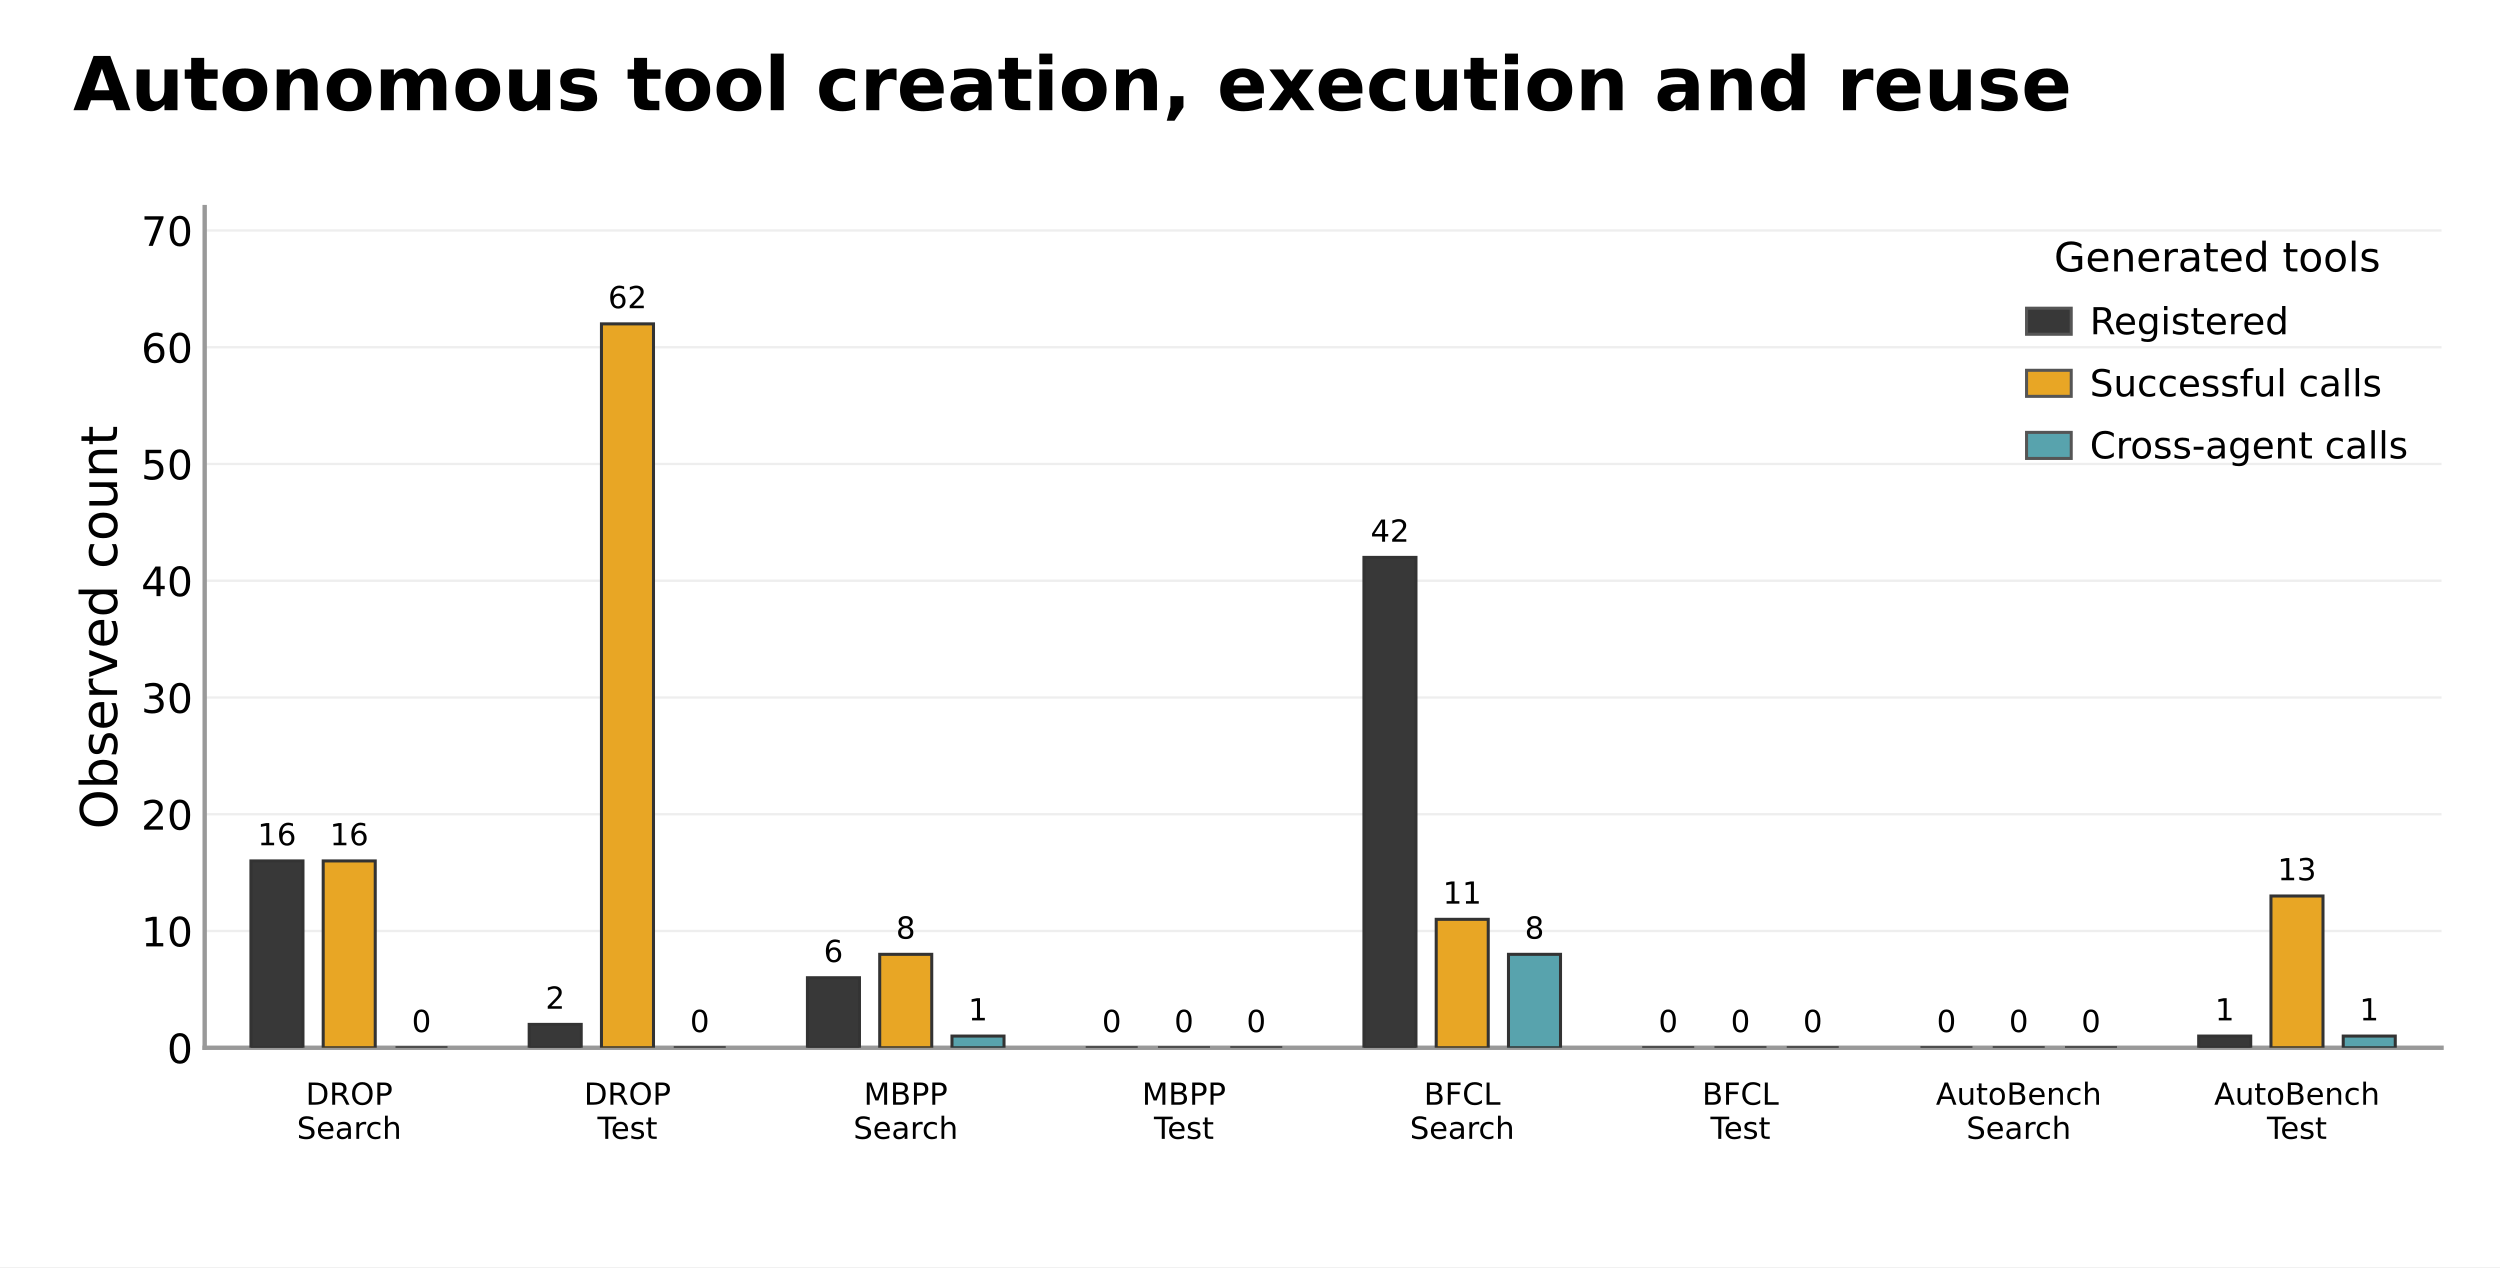
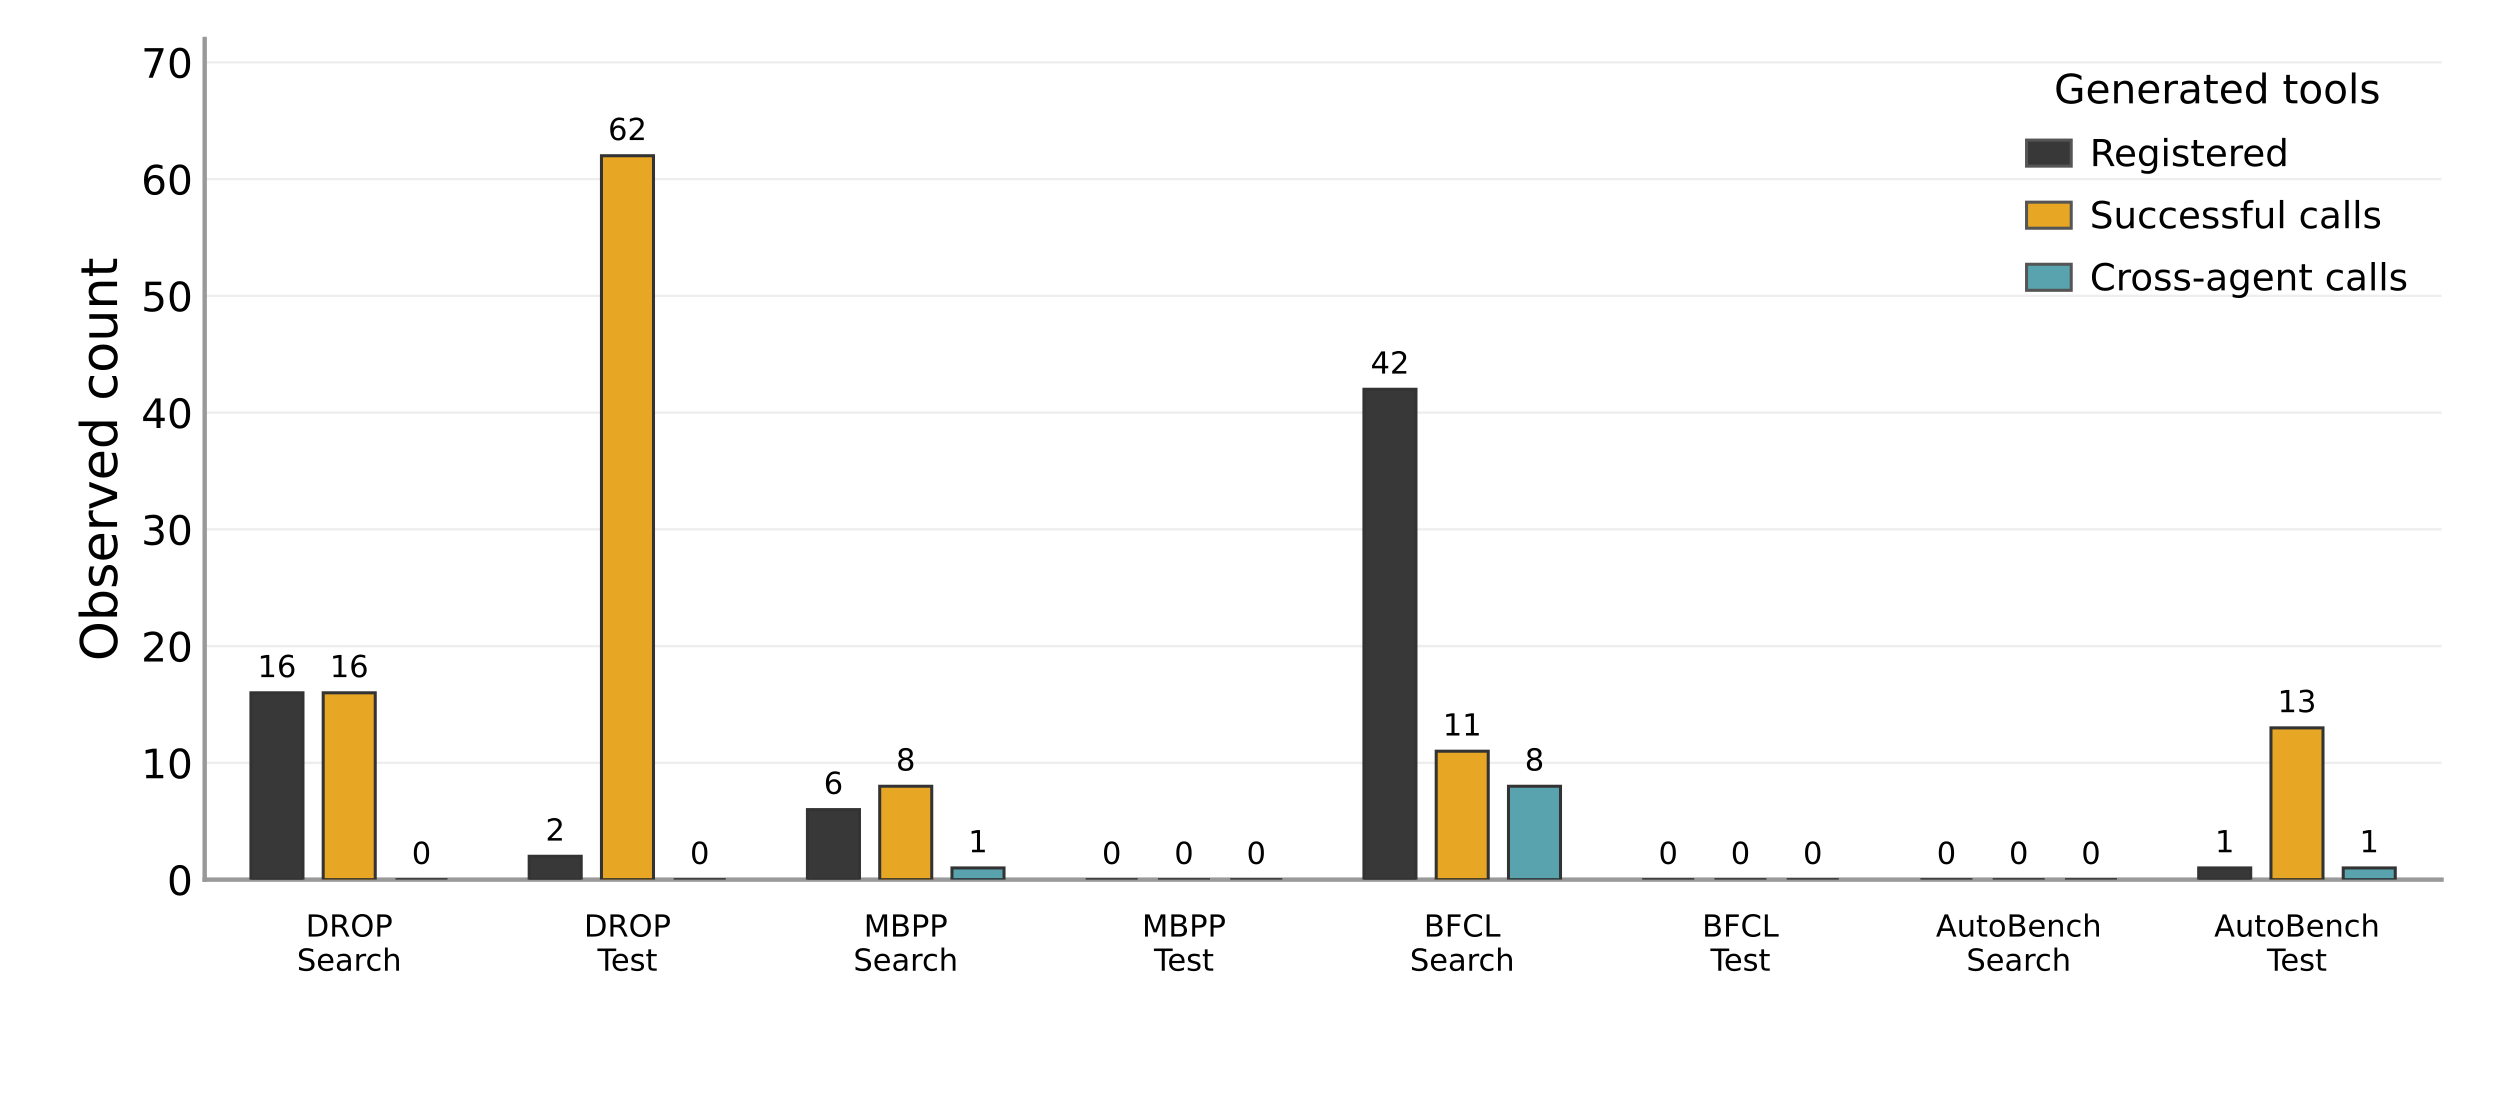
- <svg xmlns="http://www.w3.org/2000/svg" width="738.72pt" height="374.4pt" viewBox="0 0 738.72 374.4" version="1.1">
+ <svg xmlns="http://www.w3.org/2000/svg" width="738.72pt" height="324.72pt" viewBox="0 0 738.72 324.72" version="1.1">
  <defs>
    <style type="text/css">*{stroke-linejoin: round; stroke-linecap: butt}</style>
  </defs>
  <g id="figure_1">
    <g id="patch_1">
-       <path d="M 0 374.4 L 738.72 374.4 L 738.72 0 L 0 0 z " style="fill: #ffffff" />
+       <path d="M 0 324.72 L 738.72 324.72 L 738.72 0 L 0 0 z " style="fill: #ffffff" />
    </g>
    <g id="axes_1">
      <g id="patch_2">
-         <path d="M 60.48 309.6 L 721.44 309.6 L 721.44 61.2 L 60.48 61.2 z " style="fill: #ffffff" />
+         <path d="M 60.48 259.92 L 721.44 259.92 L 721.44 11.52 L 60.48 11.52 z " style="fill: #ffffff" />
      </g>
      <g id="matplotlib.axis_1">
        <g id="xtick_1">
          <g id="line2d_1" />
          <g id="text_1">
-             <text style="font-size: 9px; font-family: 'DejaVu Sans'" transform="translate(90.34397 326.4386)">DROP</text>
-             <text style="font-size: 9px; font-family: 'DejaVu Sans'" transform="translate(87.73327 336.5166)">Search</text>
+             <text style="font-size: 9px; font-family: 'DejaVu Sans'" transform="translate(90.34397 276.7586)">DROP</text>
+             <text style="font-size: 9px; font-family: 'DejaVu Sans'" transform="translate(87.73327 286.8366)">Search</text>
          </g>
        </g>
        <g id="xtick_2">
          <g id="line2d_2" />
          <g id="text_2">
-             <text style="font-size: 9px; font-family: 'DejaVu Sans'" transform="translate(172.5635 326.4386)">DROP</text>
-             <text style="font-size: 9px; font-family: 'DejaVu Sans'" transform="translate(176.5503 336.5166)">Test</text>
+             <text style="font-size: 9px; font-family: 'DejaVu Sans'" transform="translate(172.5635 276.7586)">DROP</text>
+             <text style="font-size: 9px; font-family: 'DejaVu Sans'" transform="translate(176.5503 286.8366)">Test</text>
          </g>
        </g>
        <g id="xtick_3">
          <g id="line2d_3" />
          <g id="text_3">
-             <text style="font-size: 9px; font-family: 'DejaVu Sans'" transform="translate(255.2338 326.4386)">MBPP</text>
-             <text style="font-size: 9px; font-family: 'DejaVu Sans'" transform="translate(252.1724 336.5166)">Search</text>
+             <text style="font-size: 9px; font-family: 'DejaVu Sans'" transform="translate(255.2338 276.7586)">MBPP</text>
+             <text style="font-size: 9px; font-family: 'DejaVu Sans'" transform="translate(252.1724 286.8366)">Search</text>
          </g>
        </g>
        <g id="xtick_4">
          <g id="line2d_4" />
          <g id="text_4">
-             <text style="font-size: 9px; font-family: 'DejaVu Sans'" transform="translate(337.4534 326.4386)">MBPP</text>
-             <text style="font-size: 9px; font-family: 'DejaVu Sans'" transform="translate(340.9894 336.5166)">Test</text>
+             <text style="font-size: 9px; font-family: 'DejaVu Sans'" transform="translate(337.4534 276.7586)">MBPP</text>
+             <text style="font-size: 9px; font-family: 'DejaVu Sans'" transform="translate(340.9894 286.8366)">Test</text>
          </g>
        </g>
        <g id="xtick_5">
          <g id="line2d_5" />
          <g id="text_5">
-             <text style="font-size: 9px; font-family: 'DejaVu Sans'" transform="translate(420.7446 326.4386)">BFCL</text>
-             <text style="font-size: 9px; font-family: 'DejaVu Sans'" transform="translate(416.6116 336.5166)">Search</text>
+             <text style="font-size: 9px; font-family: 'DejaVu Sans'" transform="translate(420.7446 276.7586)">BFCL</text>
+             <text style="font-size: 9px; font-family: 'DejaVu Sans'" transform="translate(416.6116 286.8366)">Search</text>
          </g>
        </g>
        <g id="xtick_6">
          <g id="line2d_6" />
          <g id="text_6">
-             <text style="font-size: 9px; font-family: 'DejaVu Sans'" transform="translate(502.9641 326.4386)">BFCL</text>
-             <text style="font-size: 9px; font-family: 'DejaVu Sans'" transform="translate(505.4286 336.5166)">Test</text>
+             <text style="font-size: 9px; font-family: 'DejaVu Sans'" transform="translate(502.9641 276.7586)">BFCL</text>
+             <text style="font-size: 9px; font-family: 'DejaVu Sans'" transform="translate(505.4286 286.8366)">Test</text>
          </g>
        </g>
        <g id="xtick_7">
          <g id="line2d_7" />
          <g id="text_7">
-             <text style="font-size: 9px; font-family: 'DejaVu Sans'" transform="translate(572.0268 326.4386)">AutoBench</text>
-             <text style="font-size: 9px; font-family: 'DejaVu Sans'" transform="translate(581.0507 336.5166)">Search</text>
+             <text style="font-size: 9px; font-family: 'DejaVu Sans'" transform="translate(572.0268 276.7586)">AutoBench</text>
+             <text style="font-size: 9px; font-family: 'DejaVu Sans'" transform="translate(581.0507 286.8366)">Search</text>
          </g>
        </g>
        <g id="xtick_8">
          <g id="line2d_8" />
          <g id="text_8">
-             <text style="font-size: 9px; font-family: 'DejaVu Sans'" transform="translate(654.2464 326.4386)">AutoBench</text>
-             <text style="font-size: 9px; font-family: 'DejaVu Sans'" transform="translate(669.8677 336.5166)">Test</text>
+             <text style="font-size: 9px; font-family: 'DejaVu Sans'" transform="translate(654.2464 276.7586)">AutoBench</text>
+             <text style="font-size: 9px; font-family: 'DejaVu Sans'" transform="translate(669.8677 286.8366)">Test</text>
          </g>
        </g>
      </g>
      <g id="matplotlib.axis_2">
        <g id="ytick_1">
          <g id="line2d_9">
-             <path d="M 60.48 309.6 L 721.44 309.6 " clip-path="url(#p755434960f)" style="fill: none; stroke: #eeeeee; stroke-width: 0.7; stroke-linecap: square" />
+             <path d="M 60.48 259.92 L 721.44 259.92 " clip-path="url(#p2a95271c66)" style="fill: none; stroke: #eeeeee; stroke-width: 0.7; stroke-linecap: square" />
          </g>
          <g id="line2d_10" />
          <g id="text_9">
-             <text style="font-size: 12px; font-family: 'DejaVu Sans'; text-anchor: end" x="56.98" y="314.159" transform="rotate(-0 56.98 314.1591)">0</text>
+             <text style="font-size: 12px; font-family: 'DejaVu Sans'; text-anchor: end" x="56.98" y="264.479" transform="rotate(-0 56.98 264.4791)">0</text>
          </g>
        </g>
        <g id="ytick_2">
          <g id="line2d_11">
-             <path d="M 60.48 275.1 L 721.44 275.1 " clip-path="url(#p755434960f)" style="fill: none; stroke: #eeeeee; stroke-width: 0.7; stroke-linecap: square" />
+             <path d="M 60.48 225.42 L 721.44 225.42 " clip-path="url(#p2a95271c66)" style="fill: none; stroke: #eeeeee; stroke-width: 0.7; stroke-linecap: square" />
          </g>
          <g id="line2d_12" />
          <g id="text_10">
-             <text style="font-size: 12px; font-family: 'DejaVu Sans'; text-anchor: end" x="56.98" y="279.659" transform="rotate(-0 56.98 279.6591)">10</text>
+             <text style="font-size: 12px; font-family: 'DejaVu Sans'; text-anchor: end" x="56.98" y="229.979" transform="rotate(-0 56.98 229.9791)">10</text>
          </g>
        </g>
        <g id="ytick_3">
          <g id="line2d_13">
-             <path d="M 60.48 240.6 L 721.44 240.6 " clip-path="url(#p755434960f)" style="fill: none; stroke: #eeeeee; stroke-width: 0.7; stroke-linecap: square" />
+             <path d="M 60.48 190.92 L 721.44 190.92 " clip-path="url(#p2a95271c66)" style="fill: none; stroke: #eeeeee; stroke-width: 0.7; stroke-linecap: square" />
          </g>
          <g id="line2d_14" />
          <g id="text_11">
-             <text style="font-size: 12px; font-family: 'DejaVu Sans'; text-anchor: end" x="56.98" y="245.159" transform="rotate(-0 56.98 245.1591)">20</text>
+             <text style="font-size: 12px; font-family: 'DejaVu Sans'; text-anchor: end" x="56.98" y="195.479" transform="rotate(-0 56.98 195.4791)">20</text>
          </g>
        </g>
        <g id="ytick_4">
          <g id="line2d_15">
-             <path d="M 60.48 206.1 L 721.44 206.1 " clip-path="url(#p755434960f)" style="fill: none; stroke: #eeeeee; stroke-width: 0.7; stroke-linecap: square" />
+             <path d="M 60.48 156.42 L 721.44 156.42 " clip-path="url(#p2a95271c66)" style="fill: none; stroke: #eeeeee; stroke-width: 0.7; stroke-linecap: square" />
          </g>
          <g id="line2d_16" />
          <g id="text_12">
-             <text style="font-size: 12px; font-family: 'DejaVu Sans'; text-anchor: end" x="56.98" y="210.659" transform="rotate(-0 56.98 210.6591)">30</text>
+             <text style="font-size: 12px; font-family: 'DejaVu Sans'; text-anchor: end" x="56.98" y="160.979" transform="rotate(-0 56.98 160.9791)">30</text>
          </g>
        </g>
        <g id="ytick_5">
          <g id="line2d_17">
-             <path d="M 60.48 171.6 L 721.44 171.6 " clip-path="url(#p755434960f)" style="fill: none; stroke: #eeeeee; stroke-width: 0.7; stroke-linecap: square" />
+             <path d="M 60.48 121.92 L 721.44 121.92 " clip-path="url(#p2a95271c66)" style="fill: none; stroke: #eeeeee; stroke-width: 0.7; stroke-linecap: square" />
          </g>
          <g id="line2d_18" />
          <g id="text_13">
-             <text style="font-size: 12px; font-family: 'DejaVu Sans'; text-anchor: end" x="56.98" y="176.159" transform="rotate(-0 56.98 176.1591)">40</text>
+             <text style="font-size: 12px; font-family: 'DejaVu Sans'; text-anchor: end" x="56.98" y="126.479" transform="rotate(-0 56.98 126.4791)">40</text>
          </g>
        </g>
        <g id="ytick_6">
          <g id="line2d_19">
-             <path d="M 60.48 137.1 L 721.44 137.1 " clip-path="url(#p755434960f)" style="fill: none; stroke: #eeeeee; stroke-width: 0.7; stroke-linecap: square" />
+             <path d="M 60.48 87.42 L 721.44 87.42 " clip-path="url(#p2a95271c66)" style="fill: none; stroke: #eeeeee; stroke-width: 0.7; stroke-linecap: square" />
          </g>
          <g id="line2d_20" />
          <g id="text_14">
-             <text style="font-size: 12px; font-family: 'DejaVu Sans'; text-anchor: end" x="56.98" y="141.659" transform="rotate(-0 56.98 141.6591)">50</text>
+             <text style="font-size: 12px; font-family: 'DejaVu Sans'; text-anchor: end" x="56.98" y="91.979" transform="rotate(-0 56.98 91.97906)">50</text>
          </g>
        </g>
        <g id="ytick_7">
          <g id="line2d_21">
-             <path d="M 60.48 102.6 L 721.44 102.6 " clip-path="url(#p755434960f)" style="fill: none; stroke: #eeeeee; stroke-width: 0.7; stroke-linecap: square" />
+             <path d="M 60.48 52.92 L 721.44 52.92 " clip-path="url(#p2a95271c66)" style="fill: none; stroke: #eeeeee; stroke-width: 0.7; stroke-linecap: square" />
          </g>
          <g id="line2d_22" />
          <g id="text_15">
-             <text style="font-size: 12px; font-family: 'DejaVu Sans'; text-anchor: end" x="56.98" y="107.159" transform="rotate(-0 56.98 107.1591)">60</text>
+             <text style="font-size: 12px; font-family: 'DejaVu Sans'; text-anchor: end" x="56.98" y="57.479" transform="rotate(-0 56.98 57.47906)">60</text>
          </g>
        </g>
        <g id="ytick_8">
          <g id="line2d_23">
-             <path d="M 60.48 68.1 L 721.44 68.1 " clip-path="url(#p755434960f)" style="fill: none; stroke: #eeeeee; stroke-width: 0.7; stroke-linecap: square" />
+             <path d="M 60.48 18.42 L 721.44 18.42 " clip-path="url(#p2a95271c66)" style="fill: none; stroke: #eeeeee; stroke-width: 0.7; stroke-linecap: square" />
          </g>
          <g id="line2d_24" />
          <g id="text_16">
-             <text style="font-size: 12px; font-family: 'DejaVu Sans'; text-anchor: end" x="56.98" y="72.659" transform="rotate(-0 56.98 72.65906)">70</text>
+             <text style="font-size: 12px; font-family: 'DejaVu Sans'; text-anchor: end" x="56.98" y="22.979" transform="rotate(-0 56.98 22.97906)">70</text>
          </g>
        </g>
        <g id="text_17">
-           <text style="font-size: 15px; font-family: 'DejaVu Sans'; text-anchor: middle" x="34.59" y="185.4" transform="rotate(-90 34.59047 185.4)">Observed count</text>
+           <text style="font-size: 15px; font-family: 'DejaVu Sans'; text-anchor: middle" x="34.59" y="135.72" transform="rotate(-90 34.59047 135.72)">Observed count</text>
        </g>
      </g>
      <g id="patch_3">
-         <path d="M 60.48 309.6 L 60.48 61.2 " style="fill: none; stroke: #999999; stroke-width: 1.3; stroke-linejoin: miter; stroke-linecap: square" />
+         <path d="M 60.48 259.92 L 60.48 11.52 " style="fill: none; stroke: #999999; stroke-width: 1.3; stroke-linejoin: miter; stroke-linecap: square" />
      </g>
      <g id="patch_4">
-         <path d="M 60.48 309.6 L 721.44 309.6 " style="fill: none; stroke: #999999; stroke-width: 1.3; stroke-linejoin: miter; stroke-linecap: square" />
+         <path d="M 60.48 259.92 L 721.44 259.92 " style="fill: none; stroke: #999999; stroke-width: 1.3; stroke-linejoin: miter; stroke-linecap: square" />
      </g>
      <g id="patch_5">
-         <path d="M 74.148 309.6 L 89.524 309.6 L 89.524 254.4 L 74.148 254.4 z " clip-path="url(#p755434960f)" style="fill: #383838; stroke: #333333; stroke-width: 0.9; stroke-linejoin: miter" />
+         <path d="M 74.148 259.92 L 89.524 259.92 L 89.524 204.72 L 74.148 204.72 z " clip-path="url(#p2a95271c66)" style="fill: #383838; stroke: #333333; stroke-width: 0.9; stroke-linejoin: miter" />
      </g>
      <g id="text_18">
-         <text style="font-size: 9px; font-family: 'DejaVu Sans'; text-anchor: middle" x="81.836" y="249.768" transform="rotate(-0 81.83573 249.7683)">16</text>
+         <text style="font-size: 9px; font-family: 'DejaVu Sans'; text-anchor: middle" x="81.836" y="200.088" transform="rotate(-0 81.83573 200.0883)">16</text>
      </g>
      <g id="patch_6">
-         <path d="M 95.503 309.6 L 110.88 309.6 L 110.88 254.4 L 95.503 254.4 z " clip-path="url(#p755434960f)" style="fill: #e8a625; stroke: #333333; stroke-width: 0.9; stroke-linejoin: miter" />
+         <path d="M 95.503 259.92 L 110.88 259.92 L 110.88 204.72 L 95.503 204.72 z " clip-path="url(#p2a95271c66)" style="fill: #e8a625; stroke: #333333; stroke-width: 0.9; stroke-linejoin: miter" />
      </g>
      <g id="text_19">
-         <text style="font-size: 9px; font-family: 'DejaVu Sans'; text-anchor: middle" x="103.191" y="249.768" transform="rotate(-0 103.1915 249.7683)">16</text>
+         <text style="font-size: 9px; font-family: 'DejaVu Sans'; text-anchor: middle" x="103.191" y="200.088" transform="rotate(-0 103.1915 200.0883)">16</text>
      </g>
      <g id="patch_7">
-         <path d="M 116.859 309.6 L 132.235 309.6 L 132.235 309.6 L 116.859 309.6 z " clip-path="url(#p755434960f)" style="fill: #58a3ad; stroke: #333333; stroke-width: 0.9; stroke-linejoin: miter" />
+         <path d="M 116.859 259.92 L 132.235 259.92 L 132.235 259.92 L 116.859 259.92 z " clip-path="url(#p2a95271c66)" style="fill: #58a3ad; stroke: #333333; stroke-width: 0.9; stroke-linejoin: miter" />
      </g>
      <g id="text_20">
-         <text style="font-size: 9px; font-family: 'DejaVu Sans'; text-anchor: middle" x="124.547" y="304.968" transform="rotate(-0 124.5472 304.9683)">0</text>
+         <text style="font-size: 9px; font-family: 'DejaVu Sans'; text-anchor: middle" x="124.547" y="255.288" transform="rotate(-0 124.5472 255.2883)">0</text>
      </g>
      <g id="patch_8">
-         <path d="M 156.367 309.6 L 171.743 309.6 L 171.743 302.7 L 156.367 302.7 z " clip-path="url(#p755434960f)" style="fill: #383838; stroke: #333333; stroke-width: 0.9; stroke-linejoin: miter" />
+         <path d="M 156.367 259.92 L 171.743 259.92 L 171.743 253.02 L 156.367 253.02 z " clip-path="url(#p2a95271c66)" style="fill: #383838; stroke: #333333; stroke-width: 0.9; stroke-linejoin: miter" />
      </g>
      <g id="text_21">
-         <text style="font-size: 9px; font-family: 'DejaVu Sans'; text-anchor: middle" x="164.055" y="298.068" transform="rotate(-0 164.0553 298.0683)">2</text>
+         <text style="font-size: 9px; font-family: 'DejaVu Sans'; text-anchor: middle" x="164.055" y="248.388" transform="rotate(-0 164.0553 248.3883)">2</text>
      </g>
      <g id="patch_9">
-         <path d="M 177.723 309.6 L 193.099 309.6 L 193.099 95.7 L 177.723 95.7 z " clip-path="url(#p755434960f)" style="fill: #e8a625; stroke: #333333; stroke-width: 0.9; stroke-linejoin: miter" />
+         <path d="M 177.723 259.92 L 193.099 259.92 L 193.099 46.02 L 177.723 46.02 z " clip-path="url(#p2a95271c66)" style="fill: #e8a625; stroke: #333333; stroke-width: 0.9; stroke-linejoin: miter" />
      </g>
      <g id="text_22">
-         <text style="font-size: 9px; font-family: 'DejaVu Sans'; text-anchor: middle" x="185.411" y="91.068" transform="rotate(-0 185.411 91.06828)">62</text>
+         <text style="font-size: 9px; font-family: 'DejaVu Sans'; text-anchor: middle" x="185.411" y="41.388" transform="rotate(-0 185.411 41.38828)">62</text>
      </g>
      <g id="patch_10">
-         <path d="M 199.079 309.6 L 214.455 309.6 L 214.455 309.6 L 199.079 309.6 z " clip-path="url(#p755434960f)" style="fill: #58a3ad; stroke: #333333; stroke-width: 0.9; stroke-linejoin: miter" />
+         <path d="M 199.079 259.92 L 214.455 259.92 L 214.455 259.92 L 199.079 259.92 z " clip-path="url(#p2a95271c66)" style="fill: #58a3ad; stroke: #333333; stroke-width: 0.9; stroke-linejoin: miter" />
      </g>
      <g id="text_23">
-         <text style="font-size: 9px; font-family: 'DejaVu Sans'; text-anchor: middle" x="206.767" y="304.968" transform="rotate(-0 206.7668 304.9683)">0</text>
+         <text style="font-size: 9px; font-family: 'DejaVu Sans'; text-anchor: middle" x="206.767" y="255.288" transform="rotate(-0 206.7668 255.2883)">0</text>
      </g>
      <g id="patch_11">
-         <path d="M 238.587 309.6 L 253.963 309.6 L 253.963 288.9 L 238.587 288.9 z " clip-path="url(#p755434960f)" style="fill: #383838; stroke: #333333; stroke-width: 0.9; stroke-linejoin: miter" />
+         <path d="M 238.587 259.92 L 253.963 259.92 L 253.963 239.22 L 238.587 239.22 z " clip-path="url(#p2a95271c66)" style="fill: #383838; stroke: #333333; stroke-width: 0.9; stroke-linejoin: miter" />
      </g>
      <g id="text_24">
-         <text style="font-size: 9px; font-family: 'DejaVu Sans'; text-anchor: middle" x="246.275" y="284.268" transform="rotate(-0 246.2749 284.2683)">6</text>
+         <text style="font-size: 9px; font-family: 'DejaVu Sans'; text-anchor: middle" x="246.275" y="234.588" transform="rotate(-0 246.2749 234.5883)">6</text>
      </g>
      <g id="patch_12">
-         <path d="M 259.943 309.6 L 275.319 309.6 L 275.319 282 L 259.943 282 z " clip-path="url(#p755434960f)" style="fill: #e8a625; stroke: #333333; stroke-width: 0.9; stroke-linejoin: miter" />
+         <path d="M 259.943 259.92 L 275.319 259.92 L 275.319 232.32 L 259.943 232.32 z " clip-path="url(#p2a95271c66)" style="fill: #e8a625; stroke: #333333; stroke-width: 0.9; stroke-linejoin: miter" />
      </g>
      <g id="text_25">
-         <text style="font-size: 9px; font-family: 'DejaVu Sans'; text-anchor: middle" x="267.631" y="277.368" transform="rotate(-0 267.6306 277.3683)">8</text>
+         <text style="font-size: 9px; font-family: 'DejaVu Sans'; text-anchor: middle" x="267.631" y="227.688" transform="rotate(-0 267.6306 227.6883)">8</text>
      </g>
      <g id="patch_13">
-         <path d="M 281.298 309.6 L 296.674 309.6 L 296.674 306.15 L 281.298 306.15 z " clip-path="url(#p755434960f)" style="fill: #58a3ad; stroke: #333333; stroke-width: 0.9; stroke-linejoin: miter" />
+         <path d="M 281.298 259.92 L 296.674 259.92 L 296.674 256.47 L 281.298 256.47 z " clip-path="url(#p2a95271c66)" style="fill: #58a3ad; stroke: #333333; stroke-width: 0.9; stroke-linejoin: miter" />
      </g>
      <g id="text_26">
-         <text style="font-size: 9px; font-family: 'DejaVu Sans'; text-anchor: middle" x="288.986" y="301.518" transform="rotate(-0 288.9864 301.5183)">1</text>
+         <text style="font-size: 9px; font-family: 'DejaVu Sans'; text-anchor: middle" x="288.986" y="251.838" transform="rotate(-0 288.9864 251.8383)">1</text>
      </g>
      <g id="patch_14">
-         <path d="M 320.806 309.6 L 336.183 309.6 L 336.183 309.6 L 320.806 309.6 z " clip-path="url(#p755434960f)" style="fill: #383838; stroke: #333333; stroke-width: 0.9; stroke-linejoin: miter" />
+         <path d="M 320.806 259.92 L 336.183 259.92 L 336.183 259.92 L 320.806 259.92 z " clip-path="url(#p2a95271c66)" style="fill: #383838; stroke: #333333; stroke-width: 0.9; stroke-linejoin: miter" />
      </g>
      <g id="text_27">
-         <text style="font-size: 9px; font-family: 'DejaVu Sans'; text-anchor: middle" x="328.494" y="304.968" transform="rotate(-0 328.4945 304.9683)">0</text>
+         <text style="font-size: 9px; font-family: 'DejaVu Sans'; text-anchor: middle" x="328.494" y="255.288" transform="rotate(-0 328.4945 255.2883)">0</text>
      </g>
      <g id="patch_15">
-         <path d="M 342.162 309.6 L 357.538 309.6 L 357.538 309.6 L 342.162 309.6 z " clip-path="url(#p755434960f)" style="fill: #e8a625; stroke: #333333; stroke-width: 0.9; stroke-linejoin: miter" />
+         <path d="M 342.162 259.92 L 357.538 259.92 L 357.538 259.92 L 342.162 259.92 z " clip-path="url(#p2a95271c66)" style="fill: #e8a625; stroke: #333333; stroke-width: 0.9; stroke-linejoin: miter" />
      </g>
      <g id="text_28">
-         <text style="font-size: 9px; font-family: 'DejaVu Sans'; text-anchor: middle" x="349.85" y="304.968" transform="rotate(-0 349.8502 304.9683)">0</text>
+         <text style="font-size: 9px; font-family: 'DejaVu Sans'; text-anchor: middle" x="349.85" y="255.288" transform="rotate(-0 349.8502 255.2883)">0</text>
      </g>
      <g id="patch_16">
-         <path d="M 363.518 309.6 L 378.894 309.6 L 378.894 309.6 L 363.518 309.6 z " clip-path="url(#p755434960f)" style="fill: #58a3ad; stroke: #333333; stroke-width: 0.9; stroke-linejoin: miter" />
+         <path d="M 363.518 259.92 L 378.894 259.92 L 378.894 259.92 L 363.518 259.92 z " clip-path="url(#p2a95271c66)" style="fill: #58a3ad; stroke: #333333; stroke-width: 0.9; stroke-linejoin: miter" />
      </g>
      <g id="text_29">
-         <text style="font-size: 9px; font-family: 'DejaVu Sans'; text-anchor: middle" x="371.206" y="304.968" transform="rotate(-0 371.2059 304.9683)">0</text>
+         <text style="font-size: 9px; font-family: 'DejaVu Sans'; text-anchor: middle" x="371.206" y="255.288" transform="rotate(-0 371.2059 255.2883)">0</text>
      </g>
      <g id="patch_17">
-         <path d="M 403.026 309.6 L 418.402 309.6 L 418.402 164.7 L 403.026 164.7 z " clip-path="url(#p755434960f)" style="fill: #383838; stroke: #333333; stroke-width: 0.9; stroke-linejoin: miter" />
+         <path d="M 403.026 259.92 L 418.402 259.92 L 418.402 115.02 L 403.026 115.02 z " clip-path="url(#p2a95271c66)" style="fill: #383838; stroke: #333333; stroke-width: 0.9; stroke-linejoin: miter" />
      </g>
      <g id="text_30">
-         <text style="font-size: 9px; font-family: 'DejaVu Sans'; text-anchor: middle" x="410.714" y="160.068" transform="rotate(-0 410.7141 160.0683)">42</text>
+         <text style="font-size: 9px; font-family: 'DejaVu Sans'; text-anchor: middle" x="410.714" y="110.388" transform="rotate(-0 410.7141 110.3883)">42</text>
      </g>
      <g id="patch_18">
-         <path d="M 424.382 309.6 L 439.758 309.6 L 439.758 271.65 L 424.382 271.65 z " clip-path="url(#p755434960f)" style="fill: #e8a625; stroke: #333333; stroke-width: 0.9; stroke-linejoin: miter" />
+         <path d="M 424.382 259.92 L 439.758 259.92 L 439.758 221.97 L 424.382 221.97 z " clip-path="url(#p2a95271c66)" style="fill: #e8a625; stroke: #333333; stroke-width: 0.9; stroke-linejoin: miter" />
      </g>
      <g id="text_31">
-         <text style="font-size: 9px; font-family: 'DejaVu Sans'; text-anchor: middle" x="432.07" y="267.018" transform="rotate(-0 432.0698 267.0183)">11</text>
+         <text style="font-size: 9px; font-family: 'DejaVu Sans'; text-anchor: middle" x="432.07" y="217.338" transform="rotate(-0 432.0698 217.3383)">11</text>
      </g>
      <g id="patch_19">
-         <path d="M 445.737 309.6 L 461.114 309.6 L 461.114 282 L 445.737 282 z " clip-path="url(#p755434960f)" style="fill: #58a3ad; stroke: #333333; stroke-width: 0.9; stroke-linejoin: miter" />
+         <path d="M 445.737 259.92 L 461.114 259.92 L 461.114 232.32 L 445.737 232.32 z " clip-path="url(#p2a95271c66)" style="fill: #58a3ad; stroke: #333333; stroke-width: 0.9; stroke-linejoin: miter" />
      </g>
      <g id="text_32">
-         <text style="font-size: 9px; font-family: 'DejaVu Sans'; text-anchor: middle" x="453.426" y="277.368" transform="rotate(-0 453.4255 277.3683)">8</text>
+         <text style="font-size: 9px; font-family: 'DejaVu Sans'; text-anchor: middle" x="453.426" y="227.688" transform="rotate(-0 453.4255 227.6883)">8</text>
      </g>
      <g id="patch_20">
-         <path d="M 485.246 309.6 L 500.622 309.6 L 500.622 309.6 L 485.246 309.6 z " clip-path="url(#p755434960f)" style="fill: #383838; stroke: #333333; stroke-width: 0.9; stroke-linejoin: miter" />
+         <path d="M 485.246 259.92 L 500.622 259.92 L 500.622 259.92 L 485.246 259.92 z " clip-path="url(#p2a95271c66)" style="fill: #383838; stroke: #333333; stroke-width: 0.9; stroke-linejoin: miter" />
      </g>
      <g id="text_33">
-         <text style="font-size: 9px; font-family: 'DejaVu Sans'; text-anchor: middle" x="492.934" y="304.968" transform="rotate(-0 492.9336 304.9683)">0</text>
+         <text style="font-size: 9px; font-family: 'DejaVu Sans'; text-anchor: middle" x="492.934" y="255.288" transform="rotate(-0 492.9336 255.2883)">0</text>
      </g>
      <g id="patch_21">
-         <path d="M 506.601 309.6 L 521.977 309.6 L 521.977 309.6 L 506.601 309.6 z " clip-path="url(#p755434960f)" style="fill: #e8a625; stroke: #333333; stroke-width: 0.9; stroke-linejoin: miter" />
+         <path d="M 506.601 259.92 L 521.977 259.92 L 521.977 259.92 L 506.601 259.92 z " clip-path="url(#p2a95271c66)" style="fill: #e8a625; stroke: #333333; stroke-width: 0.9; stroke-linejoin: miter" />
      </g>
      <g id="text_34">
-         <text style="font-size: 9px; font-family: 'DejaVu Sans'; text-anchor: middle" x="514.289" y="304.968" transform="rotate(-0 514.2894 304.9683)">0</text>
+         <text style="font-size: 9px; font-family: 'DejaVu Sans'; text-anchor: middle" x="514.289" y="255.288" transform="rotate(-0 514.2894 255.2883)">0</text>
      </g>
      <g id="patch_22">
-         <path d="M 527.957 309.6 L 543.333 309.6 L 543.333 309.6 L 527.957 309.6 z " clip-path="url(#p755434960f)" style="fill: #58a3ad; stroke: #333333; stroke-width: 0.9; stroke-linejoin: miter" />
+         <path d="M 527.957 259.92 L 543.333 259.92 L 543.333 259.92 L 527.957 259.92 z " clip-path="url(#p2a95271c66)" style="fill: #58a3ad; stroke: #333333; stroke-width: 0.9; stroke-linejoin: miter" />
      </g>
      <g id="text_35">
-         <text style="font-size: 9px; font-family: 'DejaVu Sans'; text-anchor: middle" x="535.645" y="304.968" transform="rotate(-0 535.6451 304.9683)">0</text>
+         <text style="font-size: 9px; font-family: 'DejaVu Sans'; text-anchor: middle" x="535.645" y="255.288" transform="rotate(-0 535.6451 255.2883)">0</text>
      </g>
      <g id="patch_23">
-         <path d="M 567.465 309.6 L 582.841 309.6 L 582.841 309.6 L 567.465 309.6 z " clip-path="url(#p755434960f)" style="fill: #383838; stroke: #333333; stroke-width: 0.9; stroke-linejoin: miter" />
+         <path d="M 567.465 259.92 L 582.841 259.92 L 582.841 259.92 L 567.465 259.92 z " clip-path="url(#p2a95271c66)" style="fill: #383838; stroke: #333333; stroke-width: 0.9; stroke-linejoin: miter" />
      </g>
      <g id="text_36">
-         <text style="font-size: 9px; font-family: 'DejaVu Sans'; text-anchor: middle" x="575.153" y="304.968" transform="rotate(-0 575.1532 304.9683)">0</text>
+         <text style="font-size: 9px; font-family: 'DejaVu Sans'; text-anchor: middle" x="575.153" y="255.288" transform="rotate(-0 575.1532 255.2883)">0</text>
      </g>
      <g id="patch_24">
-         <path d="M 588.821 309.6 L 604.197 309.6 L 604.197 309.6 L 588.821 309.6 z " clip-path="url(#p755434960f)" style="fill: #e8a625; stroke: #333333; stroke-width: 0.9; stroke-linejoin: miter" />
+         <path d="M 588.821 259.92 L 604.197 259.92 L 604.197 259.92 L 588.821 259.92 z " clip-path="url(#p2a95271c66)" style="fill: #e8a625; stroke: #333333; stroke-width: 0.9; stroke-linejoin: miter" />
      </g>
      <g id="text_37">
-         <text style="font-size: 9px; font-family: 'DejaVu Sans'; text-anchor: middle" x="596.509" y="304.968" transform="rotate(-0 596.509 304.9683)">0</text>
+         <text style="font-size: 9px; font-family: 'DejaVu Sans'; text-anchor: middle" x="596.509" y="255.288" transform="rotate(-0 596.509 255.2883)">0</text>
      </g>
      <g id="patch_25">
-         <path d="M 610.177 309.6 L 625.553 309.6 L 625.553 309.6 L 610.177 309.6 z " clip-path="url(#p755434960f)" style="fill: #58a3ad; stroke: #333333; stroke-width: 0.9; stroke-linejoin: miter" />
+         <path d="M 610.177 259.92 L 625.553 259.92 L 625.553 259.92 L 610.177 259.92 z " clip-path="url(#p2a95271c66)" style="fill: #58a3ad; stroke: #333333; stroke-width: 0.9; stroke-linejoin: miter" />
      </g>
      <g id="text_38">
-         <text style="font-size: 9px; font-family: 'DejaVu Sans'; text-anchor: middle" x="617.865" y="304.968" transform="rotate(-0 617.8647 304.9683)">0</text>
+         <text style="font-size: 9px; font-family: 'DejaVu Sans'; text-anchor: middle" x="617.865" y="255.288" transform="rotate(-0 617.8647 255.2883)">0</text>
      </g>
      <g id="patch_26">
-         <path d="M 649.685 309.6 L 665.061 309.6 L 665.061 306.15 L 649.685 306.15 z " clip-path="url(#p755434960f)" style="fill: #383838; stroke: #333333; stroke-width: 0.9; stroke-linejoin: miter" />
+         <path d="M 649.685 259.92 L 665.061 259.92 L 665.061 256.47 L 649.685 256.47 z " clip-path="url(#p2a95271c66)" style="fill: #383838; stroke: #333333; stroke-width: 0.9; stroke-linejoin: miter" />
      </g>
      <g id="text_39">
-         <text style="font-size: 9px; font-family: 'DejaVu Sans'; text-anchor: middle" x="657.373" y="301.518" transform="rotate(-0 657.3728 301.5183)">1</text>
+         <text style="font-size: 9px; font-family: 'DejaVu Sans'; text-anchor: middle" x="657.373" y="251.838" transform="rotate(-0 657.3728 251.8383)">1</text>
      </g>
      <g id="patch_27">
-         <path d="M 671.04 309.6 L 686.417 309.6 L 686.417 264.75 L 671.04 264.75 z " clip-path="url(#p755434960f)" style="fill: #e8a625; stroke: #333333; stroke-width: 0.9; stroke-linejoin: miter" />
+         <path d="M 671.04 259.92 L 686.417 259.92 L 686.417 215.07 L 671.04 215.07 z " clip-path="url(#p2a95271c66)" style="fill: #e8a625; stroke: #333333; stroke-width: 0.9; stroke-linejoin: miter" />
      </g>
      <g id="text_40">
-         <text style="font-size: 9px; font-family: 'DejaVu Sans'; text-anchor: middle" x="678.729" y="260.118" transform="rotate(-0 678.7285 260.1183)">13</text>
+         <text style="font-size: 9px; font-family: 'DejaVu Sans'; text-anchor: middle" x="678.729" y="210.438" transform="rotate(-0 678.7285 210.4383)">13</text>
      </g>
      <g id="patch_28">
-         <path d="M 692.396 309.6 L 707.772 309.6 L 707.772 306.15 L 692.396 306.15 z " clip-path="url(#p755434960f)" style="fill: #58a3ad; stroke: #333333; stroke-width: 0.9; stroke-linejoin: miter" />
+         <path d="M 692.396 259.92 L 707.772 259.92 L 707.772 256.47 L 692.396 256.47 z " clip-path="url(#p2a95271c66)" style="fill: #58a3ad; stroke: #333333; stroke-width: 0.9; stroke-linejoin: miter" />
      </g>
      <g id="text_41">
-         <text style="font-size: 9px; font-family: 'DejaVu Sans'; text-anchor: middle" x="700.084" y="301.518" transform="rotate(-0 700.0843 301.5183)">1</text>
+         <text style="font-size: 9px; font-family: 'DejaVu Sans'; text-anchor: middle" x="700.084" y="251.838" transform="rotate(-0 700.0843 251.8383)">1</text>
      </g>
      <g id="legend_1">
        <g id="text_42">
-           <text style="font-size: 12px; font-family: 'DejaVu Sans'; text-anchor: start" x="606.955" y="80.218" transform="rotate(-0 606.9545 80.21813)">Generated tools</text>
+           <text style="font-size: 12px; font-family: 'DejaVu Sans'; text-anchor: start" x="606.955" y="30.538" transform="rotate(-0 606.9545 30.53813)">Generated tools</text>
        </g>
        <g id="patch_29">
-           <path d="M 598.821 98.772 L 612.021 98.772 L 612.021 91.072 L 598.821 91.072 z " style="fill: #383838; stroke: #555555; stroke-width: 0.9; stroke-linejoin: miter" />
+           <path d="M 598.821 49.092 L 612.021 49.092 L 612.021 41.392 L 598.821 41.392 z " style="fill: #383838; stroke: #555555; stroke-width: 0.9; stroke-linejoin: miter" />
        </g>
        <g id="text_43">
-           <text style="font-size: 11px; font-family: 'DejaVu Sans'; text-anchor: start" x="617.521" y="98.772" transform="rotate(-0 617.5209 98.77203)">Registered</text>
+           <text style="font-size: 11px; font-family: 'DejaVu Sans'; text-anchor: start" x="617.521" y="49.092" transform="rotate(-0 617.5209 49.09203)">Registered</text>
        </g>
        <g id="patch_30">
-           <path d="M 598.821 117.118 L 612.021 117.118 L 612.021 109.418 L 598.821 109.418 z " style="fill: #e8a625; stroke: #555555; stroke-width: 0.9; stroke-linejoin: miter" />
+           <path d="M 598.821 67.438 L 612.021 67.438 L 612.021 59.738 L 598.821 59.738 z " style="fill: #e8a625; stroke: #555555; stroke-width: 0.9; stroke-linejoin: miter" />
        </g>
        <g id="text_44">
-           <text style="font-size: 11px; font-family: 'DejaVu Sans'; text-anchor: start" x="617.521" y="117.118" transform="rotate(-0 617.5209 117.118)">Successful calls</text>
+           <text style="font-size: 11px; font-family: 'DejaVu Sans'; text-anchor: start" x="617.521" y="67.438" transform="rotate(-0 617.5209 67.43797)">Successful calls</text>
        </g>
        <g id="patch_31">
-           <path d="M 598.821 135.464 L 612.021 135.464 L 612.021 127.764 L 598.821 127.764 z " style="fill: #58a3ad; stroke: #555555; stroke-width: 0.9; stroke-linejoin: miter" />
+           <path d="M 598.821 85.784 L 612.021 85.784 L 612.021 78.084 L 598.821 78.084 z " style="fill: #58a3ad; stroke: #555555; stroke-width: 0.9; stroke-linejoin: miter" />
        </g>
        <g id="text_45">
-           <text style="font-size: 11px; font-family: 'DejaVu Sans'; text-anchor: start" x="617.521" y="135.464" transform="rotate(-0 617.5209 135.4639)">Cross-agent calls</text>
-         </g>
-       </g>
-     </g>
-     <g id="text_46">
-       <text style="font-weight: 700; font-size: 22px; font-family: 'DejaVu Sans'; text-anchor: start" x="21.6" y="32.557" transform="rotate(-0 21.6 32.55656)">Autonomous tool creation, execution and reuse</text>
+           <text style="font-size: 11px; font-family: 'DejaVu Sans'; text-anchor: start" x="617.521" y="85.784" transform="rotate(-0 617.5209 85.78391)">Cross-agent calls</text>
+         </g>
+       </g>
    </g>
  </g>
  <defs>
-     <clipPath id="p755434960f">
-       <rect x="60.48" y="61.2" width="660.96" height="248.4" />
+     <clipPath id="p2a95271c66">
+       <rect x="60.48" y="11.52" width="660.96" height="248.4" />
    </clipPath>
  </defs>
</svg>
